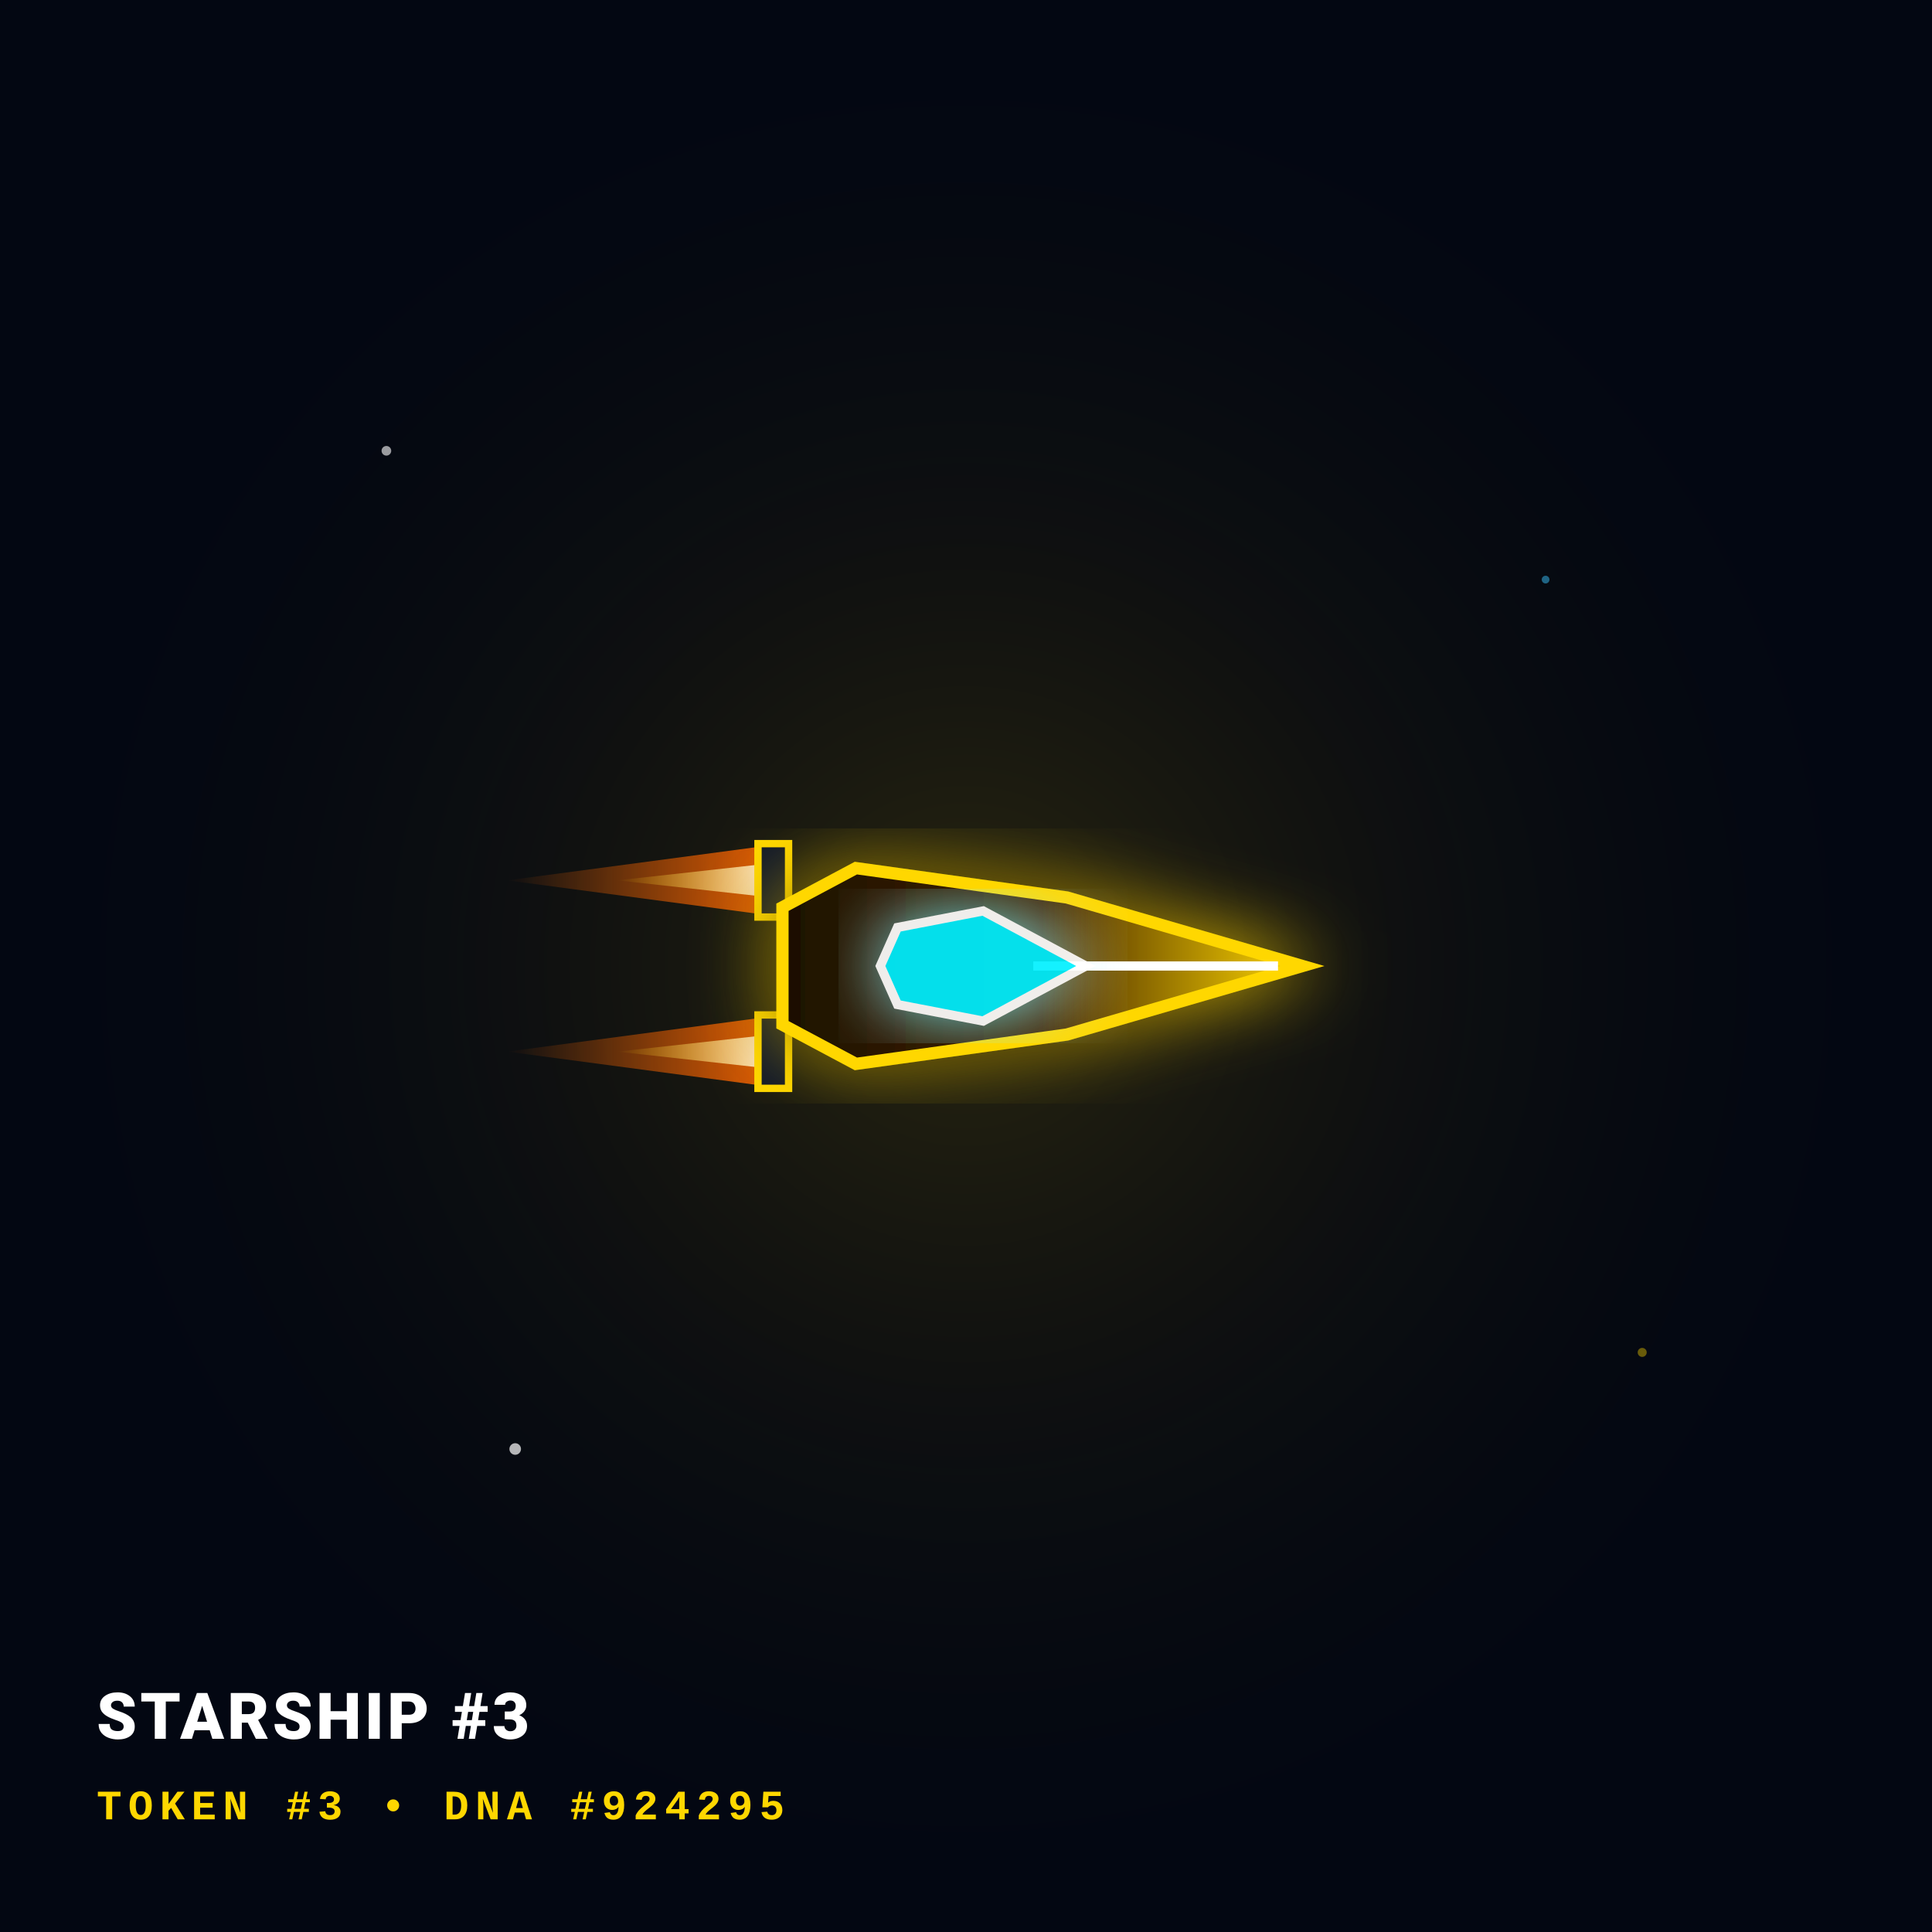
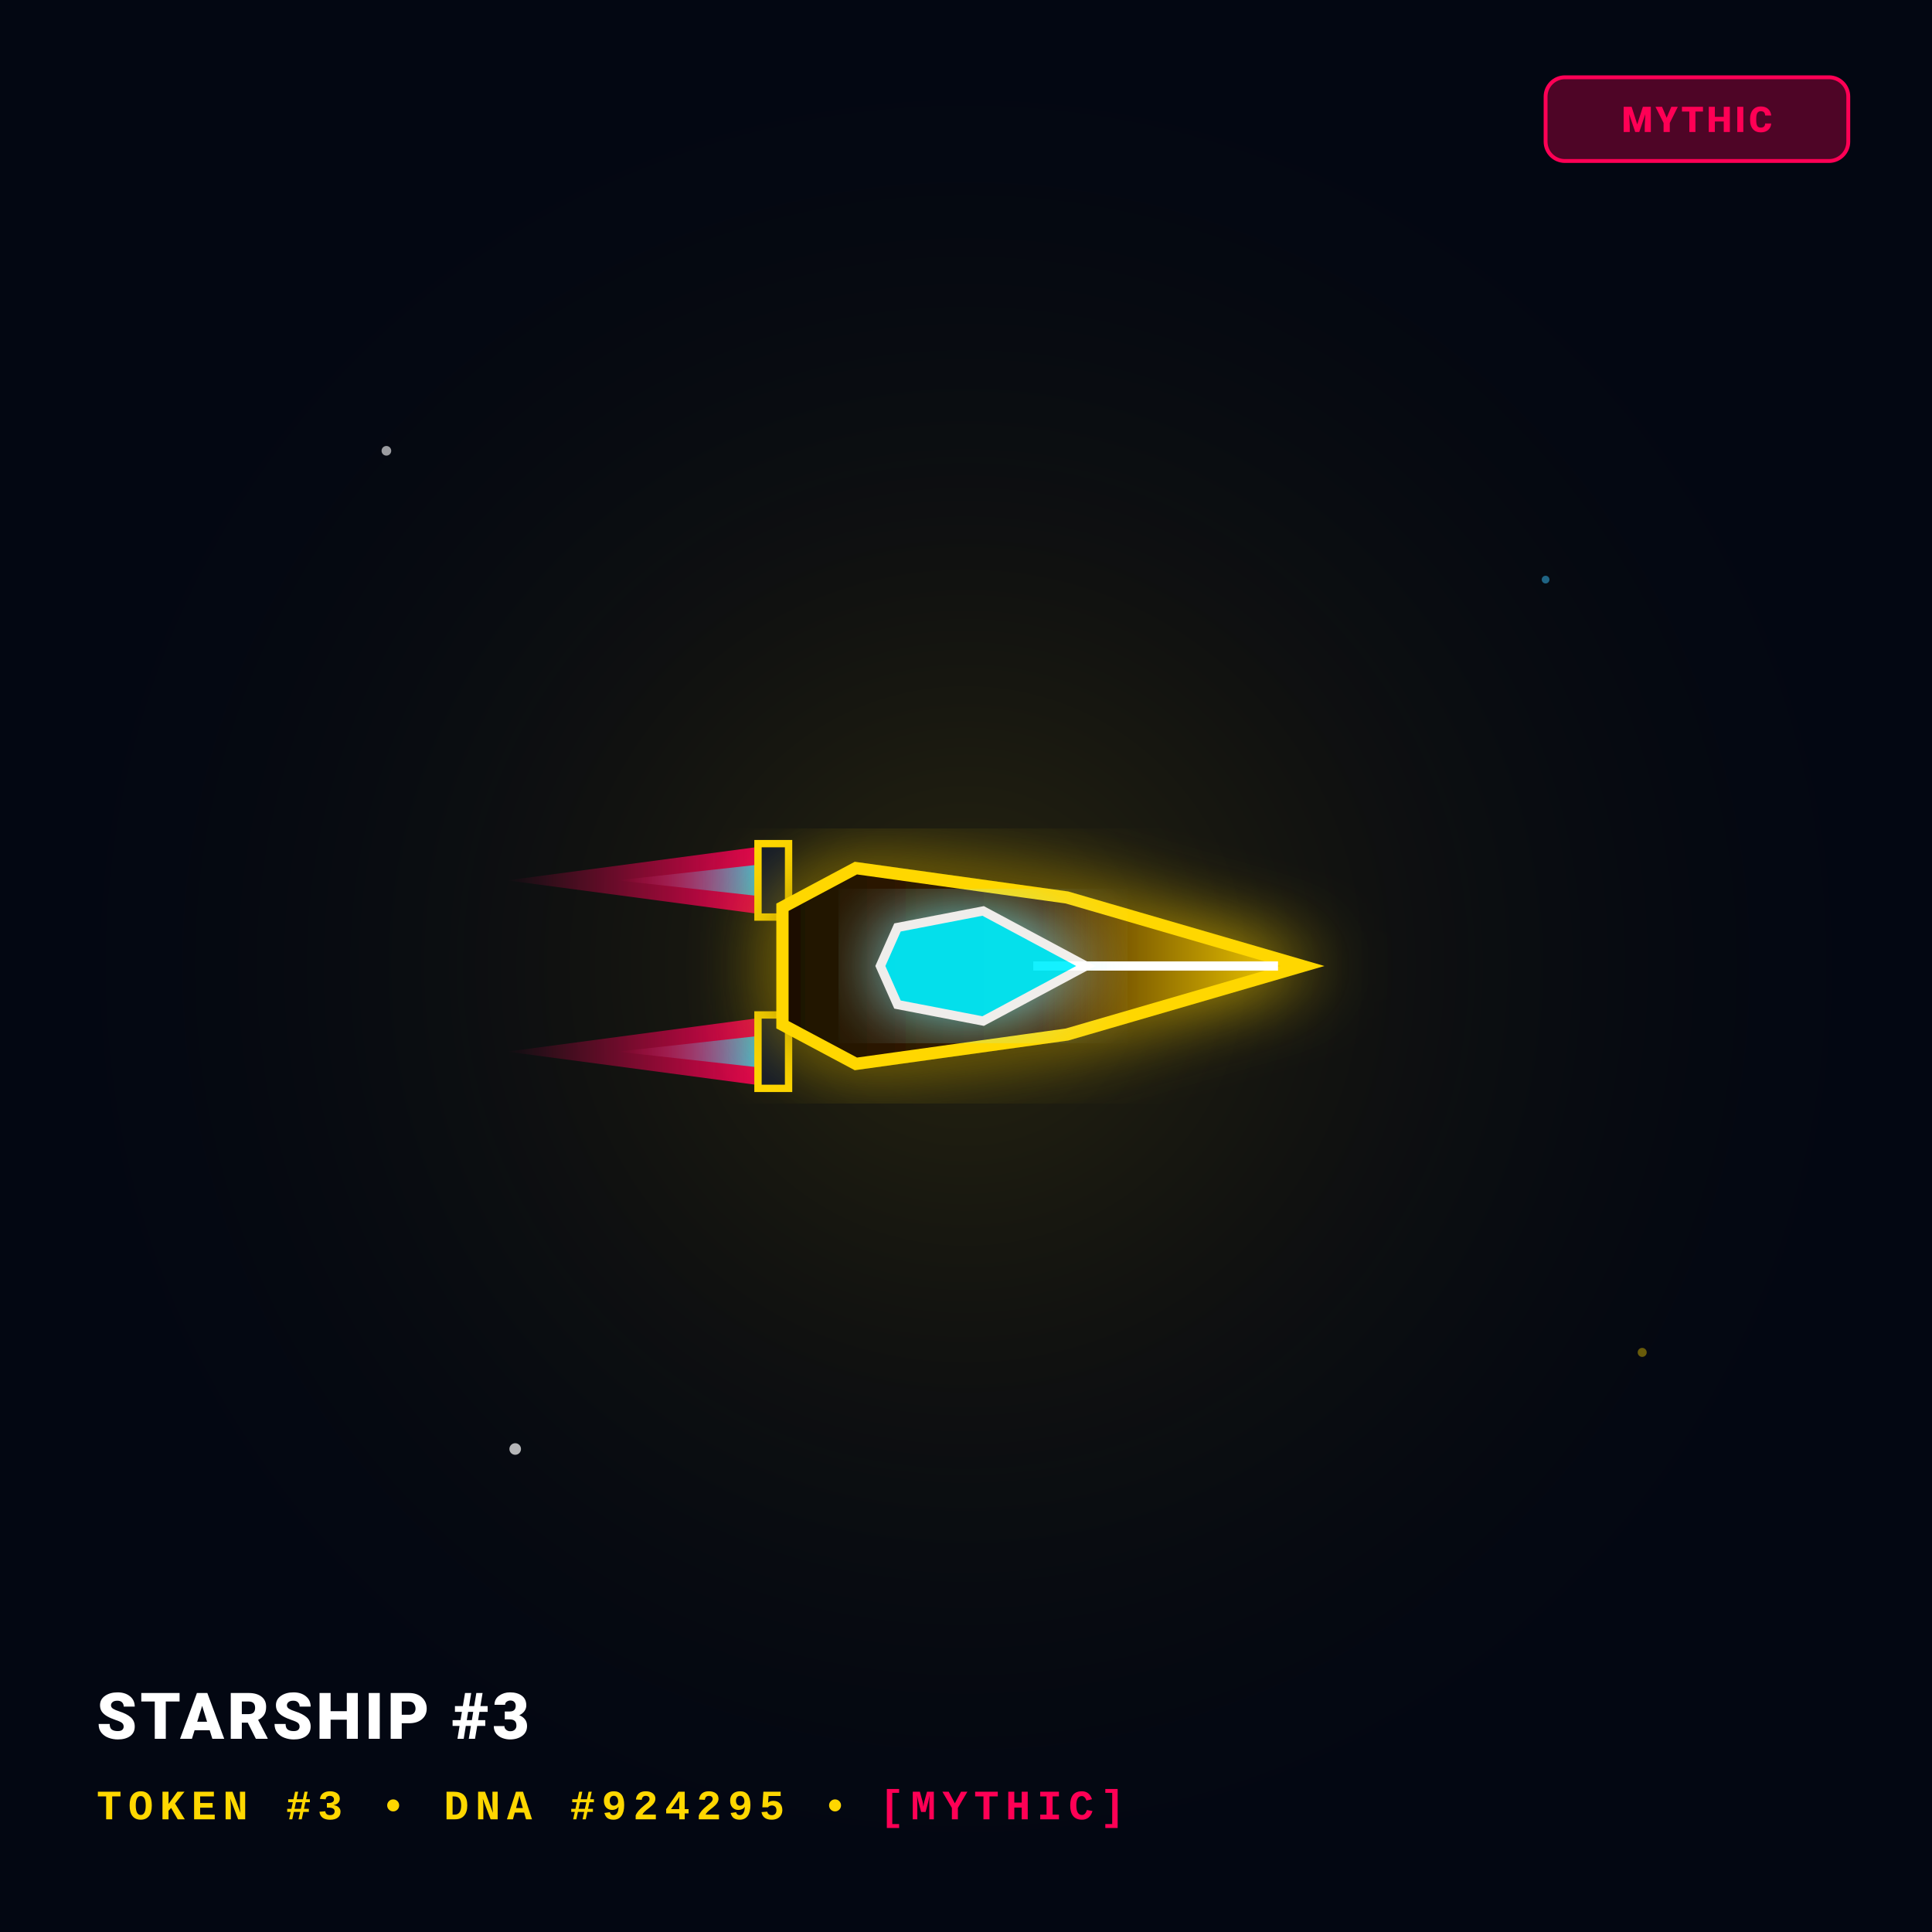
<svg xmlns="http://www.w3.org/2000/svg" viewBox="0 0 600 600" width="600" height="600">
  <defs>
    <radialGradient id="spaceGlow" cx="50%" cy="50%" r="50%">
      <stop offset="0%" stop-color="#ffd700" stop-opacity="0.15" />
      <stop offset="100%" stop-color="#02040a" stop-opacity="0" />
    </radialGradient>
    <linearGradient id="hullGrad" x1="0%" y1="0%" x2="100%" y2="0%">
      <stop offset="0%" stop-color="#1c1003" />
      <stop offset="50%" stop-color="#422405" />
      <stop offset="100%" stop-color="#ffd700" />
    </linearGradient>
    <linearGradient id="wingGrad" x1="0%" y1="0%" x2="100%" y2="0%">
      <stop offset="0%" stop-color="#422405" />
      <stop offset="100%" stop-color="#ffd700" />
    </linearGradient>
    <linearGradient id="flameGrad" x1="100%" y1="0%" x2="0%" y2="0%">
-       <stop offset="0%" stop-color="#ff6600" stop-opacity="0.9" />
-       <stop offset="100%" stop-color="#ff6600" stop-opacity="0" />
+       <stop offset="0%" stop-color="#ff0055" stop-opacity="0.95" />
+       <stop offset="100%" stop-color="#ff0055" stop-opacity="0" />
    </linearGradient>
    <linearGradient id="coreFlameGrad" x1="100%" y1="0%" x2="0%" y2="0%">
-       <stop offset="0%" stop-color="#ffffff" stop-opacity="1" />
-       <stop offset="100%" stop-color="#ffd700" stop-opacity="0" />
+       <stop offset="0%" stop-color="#00ffff" stop-opacity="1" />
+       <stop offset="100%" stop-color="#ff0055" stop-opacity="0" />
    </linearGradient>
    <filter id="neonGlow" x="-20%" y="-20%" width="140%" height="140%">
      <feGaussianBlur stdDeviation="6" result="blur" />
      <feMerge>
        <feMergeNode in="blur" />
        <feMergeNode in="SourceGraphic" />
      </feMerge>
    </filter>
  </defs>
  <rect width="100%" height="100%" fill="#030712" />
  <rect width="100%" height="100%" fill="url(#spaceGlow)" />
  <circle cx="120" cy="140" r="1.5" fill="#ffffff" opacity="0.6" />
  <circle cx="480" cy="180" r="1.2" fill="#38bdf8" opacity="0.5" />
  <circle cx="160" cy="450" r="1.8" fill="#ffffff" opacity="0.7" />
  <circle cx="510" cy="420" r="1.4" fill="#ffd700" opacity="0.4" />
+   <g transform="translate(480, 24)">
+     <rect x="0" y="0" width="94" height="26" rx="6" fill="rgba(255, 0, 85, 0.3)" stroke="#ff0055" stroke-width="1.2" />
+     <text x="47" y="17" font-family="'Segoe UI', Roboto, sans-serif" font-weight="900" font-size="11" fill="#ff0055" text-anchor="middle" letter-spacing="1">MYTHIC</text>
+   </g>
  <g transform="translate(300, 300) scale(1.9)">
    <polygon points="-30,-20 -75,-14 -30,-8" fill="url(#flameGrad)" />
    <polygon points="-30,-17 -57,-14 -30,-11" fill="url(#coreFlameGrad)" />
    <rect x="-34" y="-20" width="5" height="12" fill="#0f172a" stroke="#ffd700" stroke-width="1.2" />
    <polygon points="-30,8 -75,14 -30,20" fill="url(#flameGrad)" />
    <polygon points="-30,11 -57,14 -30,17" fill="url(#coreFlameGrad)" />
    <rect x="-34" y="8" width="5" height="12" fill="#0f172a" stroke="#ffd700" stroke-width="1.2" />
    <polygon points="16.5,0 NaN,-60 -27,-24 -30,0 -27,24 NaN,60" fill="#1c1003" stroke="#ffd700" stroke-width="2" filter="url(#neonGlow)" />
    <polygon points="11,-4 NaN,-51 -21,-21 -5,-6" fill="url(#wingGrad)" />
    <polygon points="11,4 NaN,51 -21,21 -5,6" fill="url(#wingGrad)" />
    <polygon points="55,0 16.5,-11.2 -18,-16 -30,-9.6 -30,9.6 -18,16 16.5,11.2" fill="url(#hullGrad)" stroke="#ffd700" stroke-width="2" filter="url(#neonGlow)" />
    <line x1="51" y1="0" x2="11" y2="0" stroke="#ffffff" stroke-width="1.5" />
    <polygon points="19.6,0 2.8,-9 -11.2,-6.3 -14,0 -11.2,6.3 2.8,9" fill="#00f0ff" stroke="#ffffff" stroke-width="1.5" opacity="0.92" filter="url(#neonGlow)" />
  </g>
  <text x="30" y="540" font-family="'Segoe UI', Roboto, sans-serif" font-weight="900" font-size="20" fill="#ffffff" letter-spacing="1">STARSHIP #3</text>
-   <text x="30" y="565" font-family="'Courier New', monospace" font-weight="700" font-size="13" fill="#ffd700" letter-spacing="2">TOKEN #3 • DNA #924295</text>
+   <text x="30" y="565" font-family="'Courier New', monospace" font-weight="700" font-size="13" fill="#ffd700" letter-spacing="2">TOKEN #3 • DNA #924295 • <tspan fill="#ff0055">[MYTHIC]</tspan>
+   </text>
</svg>
